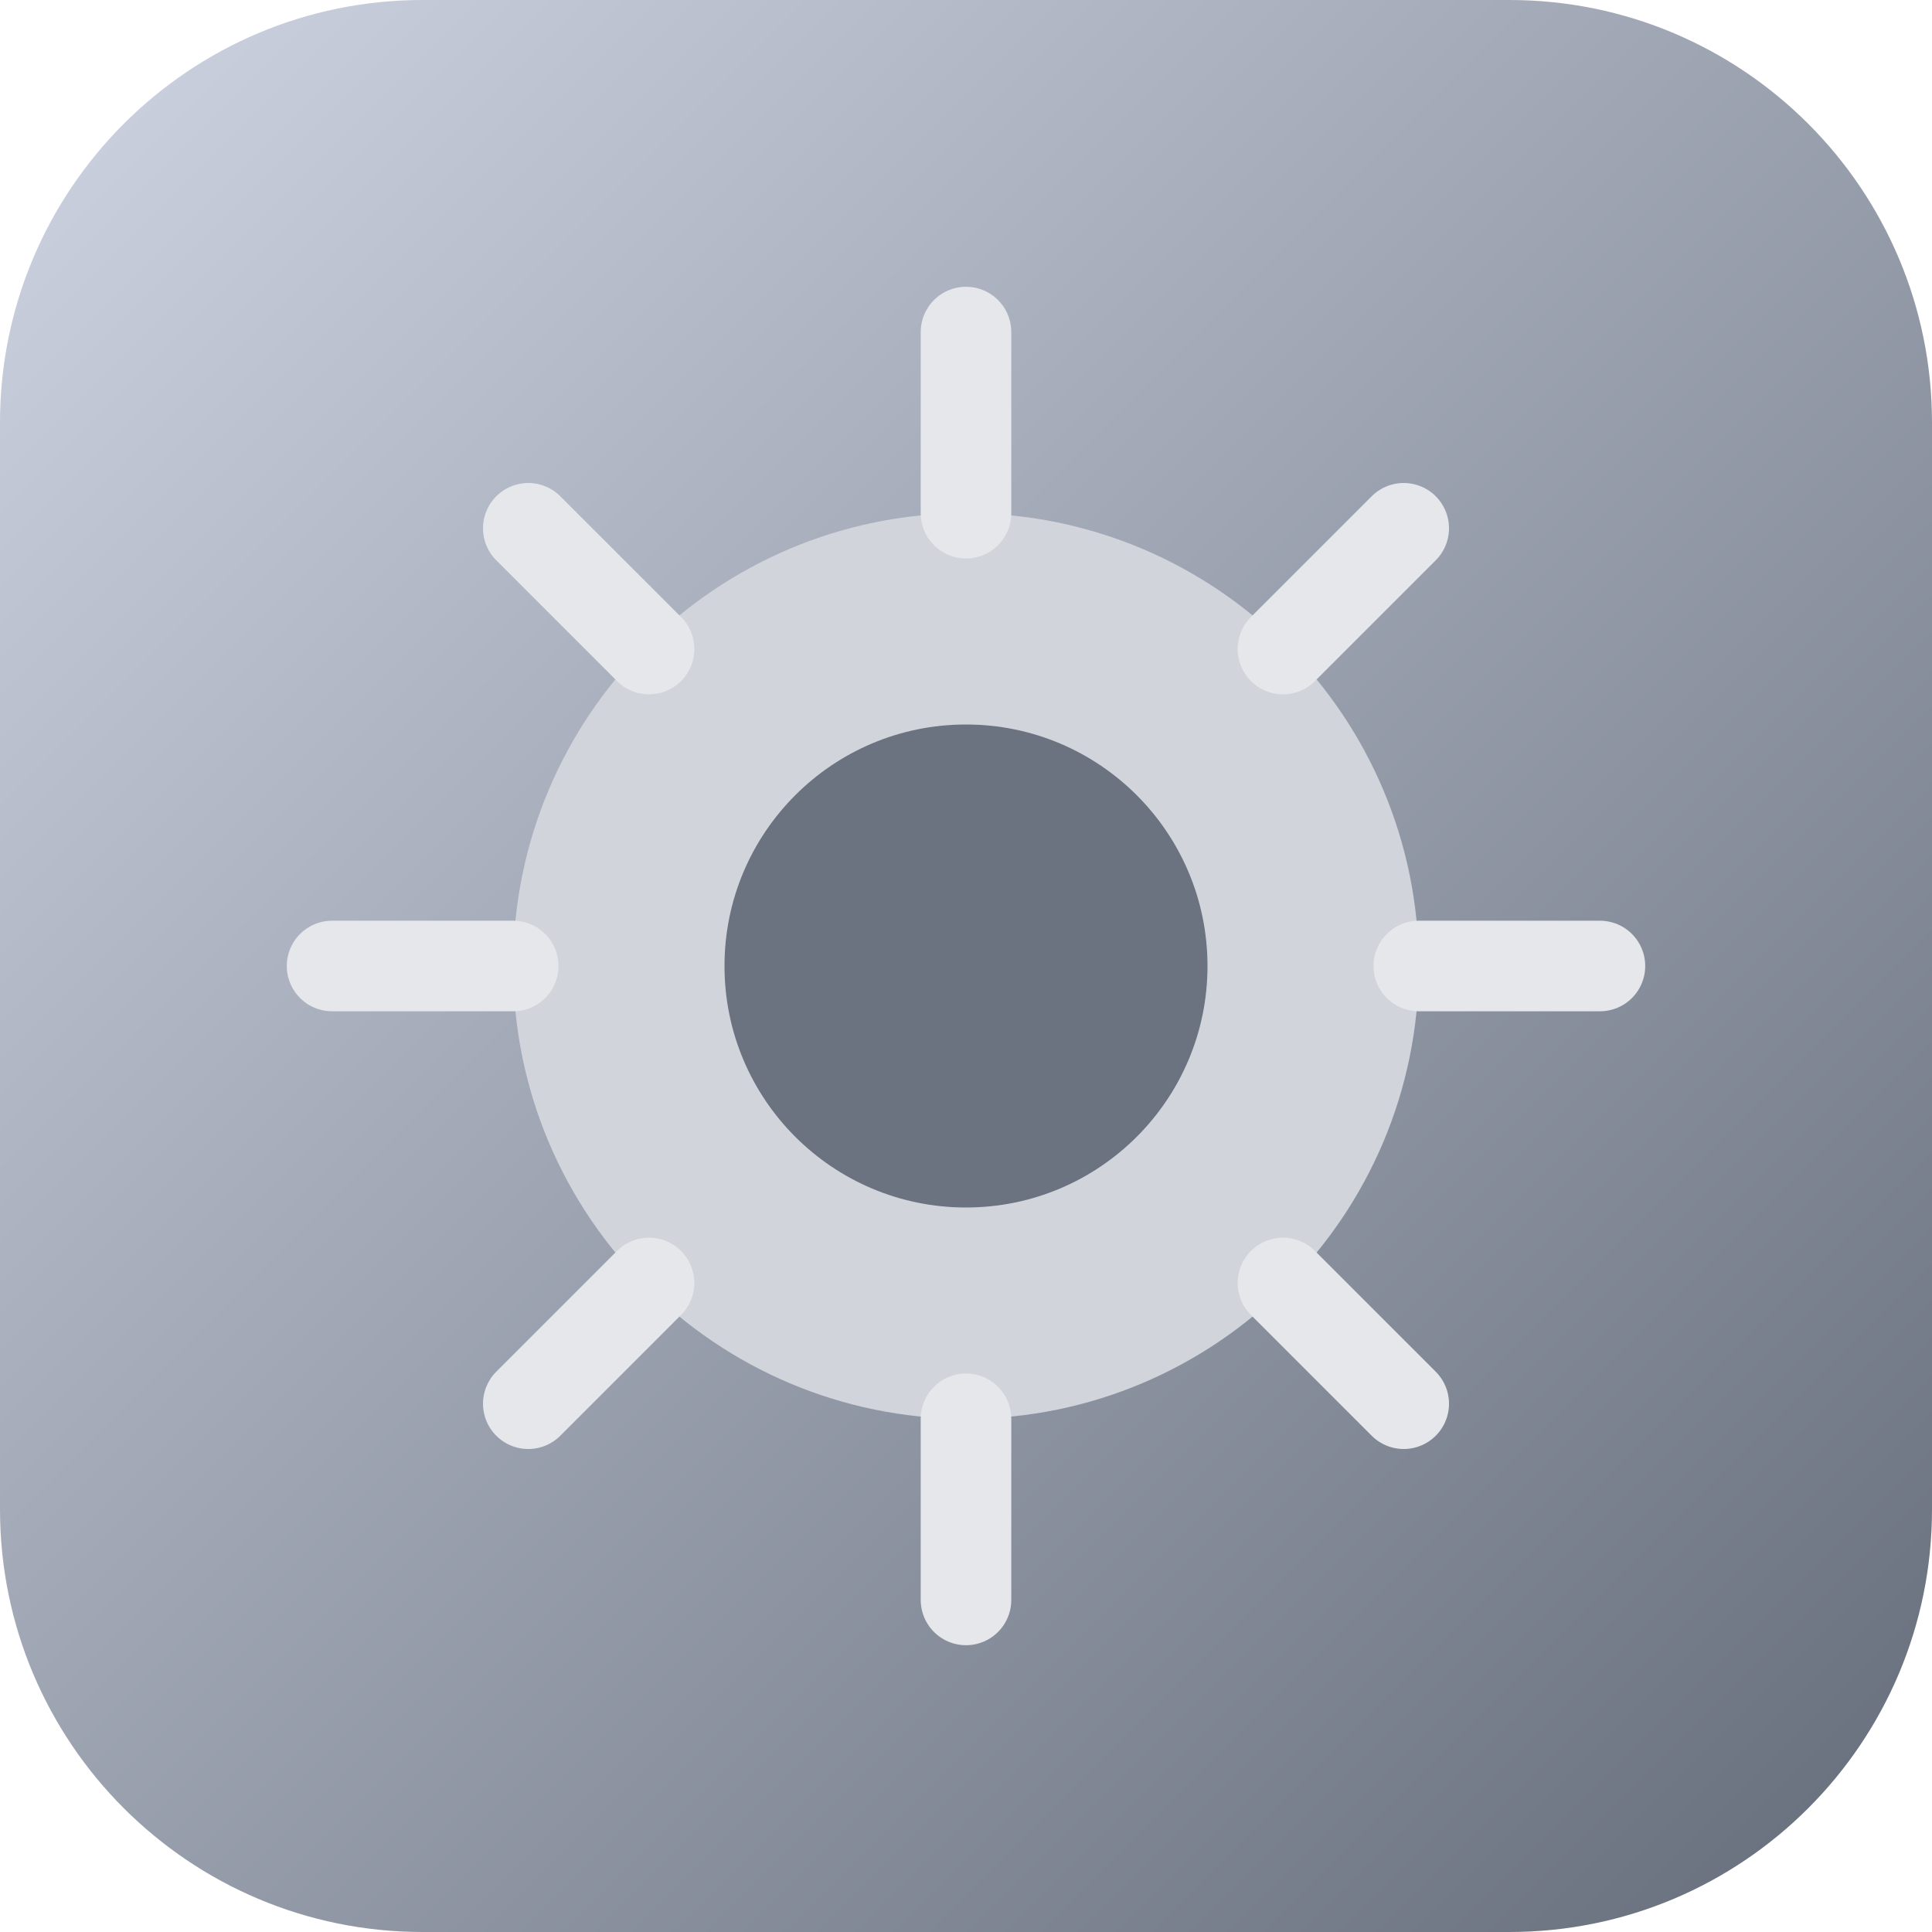
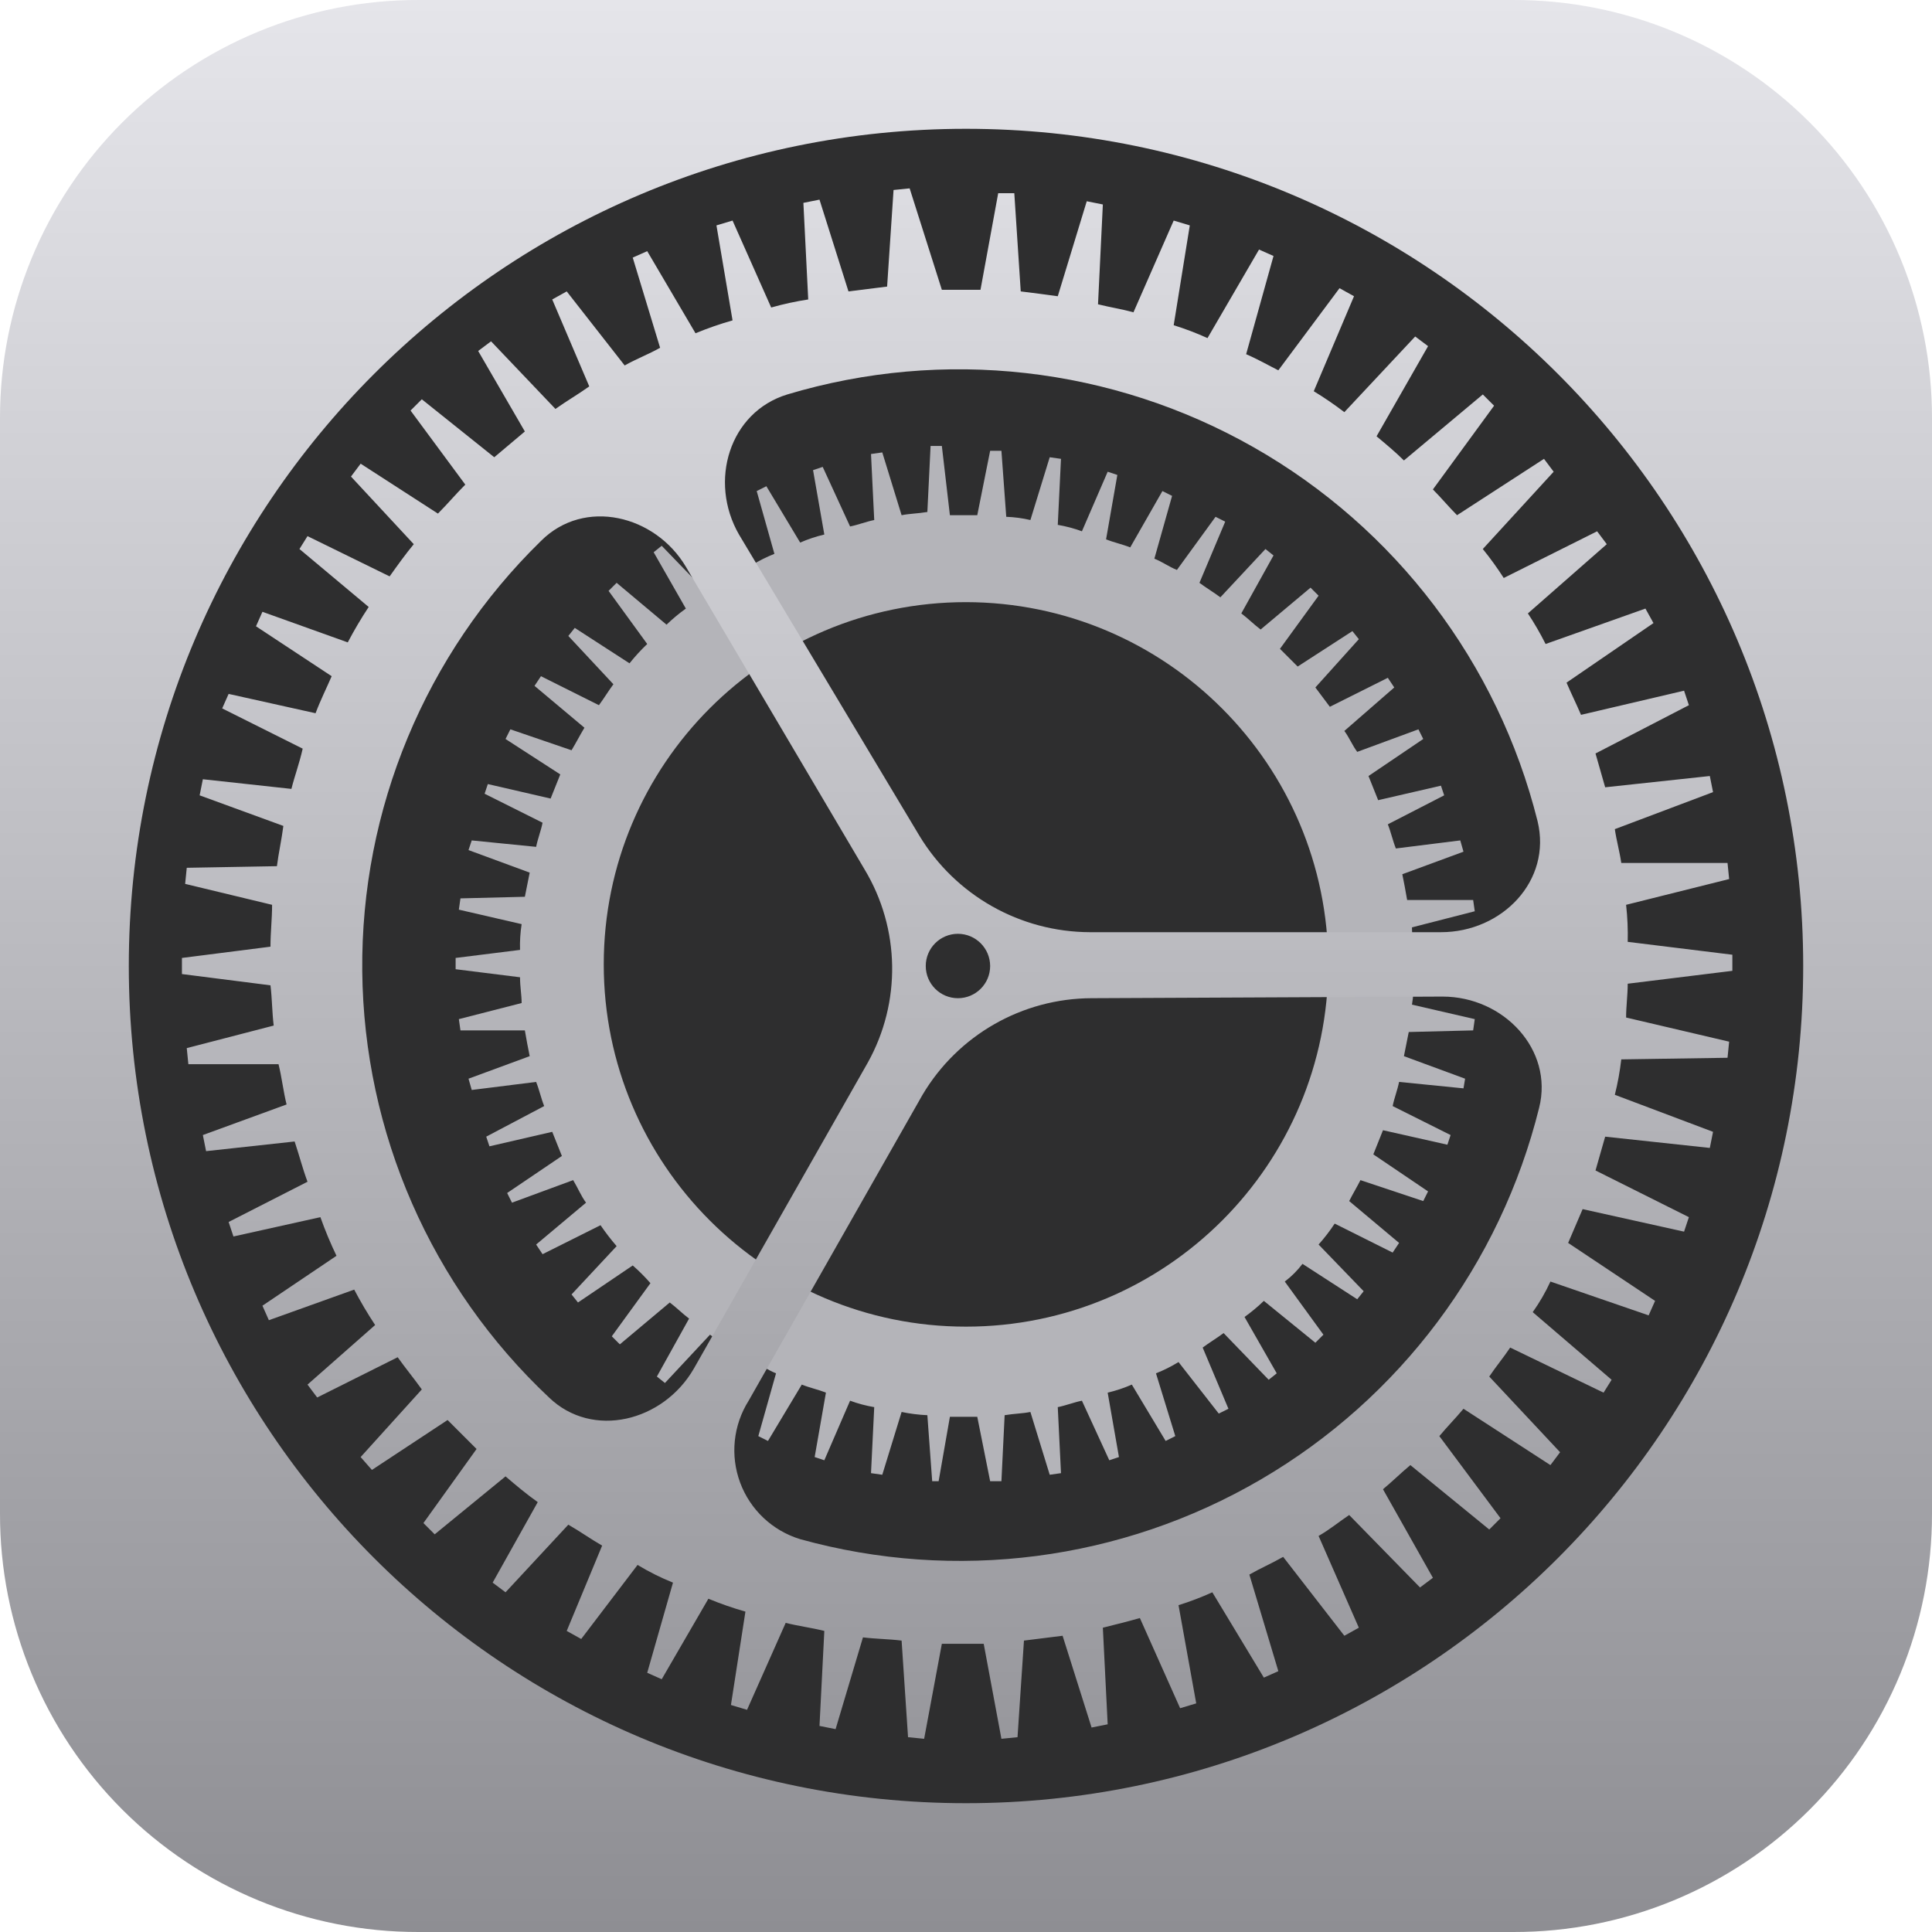
- <svg xmlns="http://www.w3.org/2000/svg" width="128" height="128" viewBox="0 0 128 128" fill="none">
-   <rect width="128" height="128" rx="28" fill="url(#bg)" />
-   <circle cx="64" cy="64" r="30" fill="#D1D5DB" />
-   <circle cx="64" cy="64" r="16" fill="#6B7280" />
-   <path d="M64 22V34M64 94V106M22 64H34M94 64H106M35 35L43 43M85 85L93 93M93 35L85 43M35 93L43 85" stroke="#E5E7EB" stroke-width="6" stroke-linecap="round" />
+ <svg xmlns="http://www.w3.org/2000/svg" viewBox="0 0 120 120" id="settings">
  <defs>
-     <linearGradient id="bg" x1="8" y1="8" x2="120" y2="120" gradientUnits="userSpaceOnUse">
-       <stop stop-color="#C8CEDB" />
-       <stop offset="1" stop-color="#6B7280" />
+     <linearGradient id="a" x1="60" x2="60" y1="16" y2="-104" gradientTransform="translate(0 104)" gradientUnits="userSpaceOnUse">
+       <stop offset="0" stop-color="#8e8e93" />
+       <stop offset="1" stop-color="#e5e5ea" />
+     </linearGradient>
+     <linearGradient id="b" x1="-419.218" x2="-419.218" y1="-738.899" y2="-740.899" gradientTransform="matrix(32.005 0 0 -32 13477.133 -23616.804)" gradientUnits="userSpaceOnUse">
+       <stop offset="0" stop-color="#b4b4b9" />
+       <stop offset="1" stop-color="#b4b4b9" />
+     </linearGradient>
+     <linearGradient id="c" x1="-427.251" x2="-427.251" y1="-728.117" y2="-730.117" gradientTransform="matrix(48 0 0 -47.955 20567.514 -34904.894)" gradientUnits="userSpaceOnUse">
+       <stop offset="0" stop-color="#dcdce1" />
+       <stop offset="1" stop-color="#98989d" />
    </linearGradient>
  </defs>
+   <path fill="url(#a)" d="M26,0H94a25.948,25.948,0,0,1,26,26V94a25.948,25.948,0,0,1-26,26H26A25.948,25.948,0,0,1,0,94V26A25.948,25.948,0,0,1,26,0Z" />
+   <circle cx="60" cy="60" r="52" fill="#2e2e2f" />
+   <path fill="url(#b)" fill-rule="evenodd" d="M59,32h1.7l.8-4h.7l.3,4.1a7.72,7.72,0,0,1,1.5.2l1.2-3.9.7.1-.2,4.1a8.331,8.331,0,0,1,1.5.4l1.6-3.7.6.2-.7,4c.5.2,1,.3,1.5.5l2-3.5.6.3-1.1,3.9c.5.2.9.5,1.4.7l2.4-3.3.6.3-1.6,3.8c.4.3.9.6,1.3.9l2.8-3,.5.4-2,3.6c.4.3.8.7,1.2,1l3.1-2.6.5.5-2.4,3.3,1.1,1.1L84,39.2l.4.5-2.7,3,.9,1.2,3.6-1.8.4.6-3.1,2.7c.3.4.5.9.8,1.3l3.8-1.4.3.6L85,48.2l.6,1.5,3.9-.9.2.6-3.5,1.8c.2.5.3,1,.5,1.5l4-.5.2.7-3.8,1.4c.1.5.2,1,.3,1.6h4.1l.1.7-3.9,1c0,.5.1,1.1.1,1.6l4,.5v.7l-4,.5a7.569,7.569,0,0,1-.1,1.5l3.9.9-.1.7-4,.1-.3,1.5L91,67l-.1.6-4-.4c-.1.5-.3,1-.4,1.5l3.6,1.8-.2.6-4-.9-.6,1.5,3.4,2.3-.3.6-3.9-1.3c-.2.4-.5.9-.7,1.3l3.1,2.6-.4.6-3.6-1.8a11.32,11.32,0,0,1-1,1.3l2.8,2.9-.4.5-3.4-2.2a5.731,5.731,0,0,1-1.1,1.1l2.4,3.3-.5.5-3.2-2.6a10.591,10.591,0,0,1-1.2,1l2,3.5-.5.4-2.8-2.9c-.4.3-.9.6-1.3.9l1.6,3.8-.6.3-2.5-3.2a9.142,9.142,0,0,1-1.4.7l1.2,3.9-.6.3-2.1-3.5a8.801,8.801,0,0,1-1.5.5l.7,4-.6.2-1.7-3.7c-.5.1-1,.3-1.5.4l.2,4.1-.7.1-1.2-3.9c-.5.1-1,.1-1.6.2l-.2,4.1h-.7l-.8-4H59l-.7,4h-.4l-.3-4.1a9.973,9.973,0,0,1-1.6-.2l-1.2,3.9-.7-.1.2-4.1a8.331,8.331,0,0,1-1.5-.4l-1.6,3.7-.6-.2.7-4c-.5-.2-1-.3-1.5-.5l-2.1,3.5-.6-.3,1.1-3.9c-.5-.2-.9-.5-1.4-.7l-2.4,3.3-.6-.3,1.6-3.8c-.4-.3-.9-.6-1.3-.9l-2.8,3-.5-.4,2-3.6c-.4-.3-.8-.7-1.2-1l-3.1,2.6-.5-.5,2.4-3.3a11.407,11.407,0,0,0-1.1-1.1l-3.4,2.3-.4-.5,2.8-3a14.699,14.699,0,0,1-1-1.3l-3.6,1.8-.4-.6,3.1-2.6c-.3-.4-.5-.9-.8-1.4l-3.8,1.4-.3-.6,3.4-2.3-.6-1.5-3.9.9-.2-.6,3.6-1.9c-.2-.5-.3-1-.5-1.5l-4,.5-.2-.7,3.8-1.4c-.1-.5-.2-1-.3-1.6h-4l-.1-.7,3.9-1c0-.5-.1-1-.1-1.6l-4-.5v-.7l4-.5a8.602,8.602,0,0,1,.1-1.6l-3.9-.9.1-.7,4-.1.3-1.5-3.8-1.4.2-.6,4,.4c.1-.5.3-1,.4-1.5l-3.6-1.8.2-.6,3.9.9.6-1.5-3.4-2.2.3-.6,3.8,1.3c.3-.5.5-.9.8-1.4l-3.1-2.6.4-.6,3.6,1.8c.3-.4.6-.9.9-1.3l-2.8-3,.4-.5,3.4,2.2A11.984,11.984,0,0,1,40.2,40l-2.4-3.3.5-.5,3.1,2.6a10.593,10.593,0,0,1,1.2-1l-2-3.5.5-.4,2.8,2.9c.4-.3.9-.6,1.3-.9l-1.6-3.7.6-.3,2.5,3.2a9.143,9.143,0,0,1,1.4-.7L47,30.5l.6-.3,2.1,3.5a8.8,8.8,0,0,1,1.5-.5l-.7-4,.6-.2,1.7,3.7c.5-.1,1-.3,1.5-.4l-.2-4.1.7-.1L56,32c.5-.1,1-.1,1.6-.2l.2-4.1h.7Zm1,5.4A22.5,22.5,0,1,0,82.5,59.9,22.534,22.534,0,0,0,60,37.4Z" />
+   <path fill="url(#c)" fill-rule="evenodd" d="M58.5,18h2.4L62,12h1l.4,6.1c.8.1,1.6.2,2.3.3l1.8-5.9,1,.2-.3,6.2c.8.2,1.5.3,2.2.5l2.5-5.7,1,.3-1,6.2A18.028,18.028,0,0,1,75,21l3.2-5.5.9.4L77.4,22c.7.3,1.4.7,2,1l3.8-5.1.9.5-2.5,5.9a21.412,21.412,0,0,1,1.9,1.3l4.4-4.7.8.6-3.2,5.6c.6.5,1.2,1,1.7,1.5l4.9-4.1.7.7L89,30.4c.5.5,1,1.1,1.5,1.6l5.4-3.5.6.8-4.4,4.8a20.282,20.282,0,0,1,1.3,1.8L99.2,33l.6.8-4.9,4.3A18.577,18.577,0,0,1,96,40l6.2-2.2.5.9-5.4,3.7c.3.7.6,1.3.9,2l6.4-1.5.3.9-5.8,3,.6,2.1,6.5-.7.2,1-6.1,2.3c.1.7.3,1.4.4,2.1h6.6l.1,1L101,56.2a16.948,16.948,0,0,1,.1,2.3l6.5.8v1l-6.5.8c0,.7-.1,1.4-.1,2.1l6.4,1.5-.1,1-6.6.1a16.959,16.959,0,0,1-.4,2.2l6.1,2.3-.2,1-6.5-.7-.6,2.1,5.8,2.9-.3.9-6.3-1.4q-.45,1.05-.9,2.1l5.4,3.6-.4.9-6.1-2.1a11.782,11.782,0,0,1-1.1,1.9l4.9,4.2-.5.8-5.8-2.8c-.4.6-.9,1.2-1.3,1.8l4.4,4.7-.6.8-5.4-3.5c-.5.6-1,1.1-1.5,1.7l3.8,5.1-.7.7-4.9-4c-.6.5-1.1,1-1.7,1.5l3.1,5.5-.8.6-4.4-4.5c-.6.4-1.2.9-1.9,1.3l2.5,5.7-.9.5-3.8-4.9c-.7.4-1.4.7-2.1,1.1l1.8,6-.9.4-3.2-5.3a18.025,18.025,0,0,1-2.1.8l1.1,6.1-1,.3-2.5-5.6c-.7.2-1.5.4-2.3.6l.3,6-1,.2-1.8-5.7-2.4.3-.4,6-1,.1-1.1-5.9H58.5l-1.1,5.9-1-.1-.4-6c-.8-.1-1.6-.1-2.4-.2l-1.7,5.7-1-.2.3-5.9c-.8-.2-1.6-.3-2.4-.5l-2.4,5.4-1-.3.9-5.8a20.942,20.942,0,0,1-2.3-.8l-2.9,5-.9-.4,1.6-5.6a15.052,15.052,0,0,1-2.2-1.1l-3.5,4.6-.9-.5,2.2-5.3c-.7-.4-1.4-.9-2.1-1.3l-3.9,4.2-.8-.6,2.8-5c-.7-.5-1.3-1-2-1.6l-4.4,3.6-.7-.7,3.3-4.6-1.8-1.8-4.7,3.1-.7-.8,3.8-4.2c-.5-.7-1-1.3-1.5-2l-5,2.5-.6-.8,4.2-3.7a25.293,25.293,0,0,1-1.3-2.2l-5.3,1.9-.4-.9,4.6-3.1a24.432,24.432,0,0,1-1-2.4l-5.4,1.2-.3-.9,4.9-2.5c-.3-.8-.5-1.6-.8-2.5l-5.5.6-.2-1,5.2-1.9c-.2-.8-.3-1.7-.5-2.5H11.7l-.1-1,5.4-1.4c-.1-.8-.1-1.7-.2-2.5l-5.5-.7v-1l5.5-.7c0-.9.1-1.7.1-2.6l-5.4-1.3.1-1,5.6-.1c.1-.8.3-1.7.4-2.5l-5.2-1.9.2-1,5.5.6c.2-.8.5-1.6.7-2.5l-5-2.5.4-.9,5.4,1.2c.3-.8.7-1.6,1-2.3l-4.7-3.1.4-.9,5.3,1.9a25.291,25.291,0,0,1,1.3-2.2l-4.3-3.6.5-.8,5.1,2.5c.5-.7,1-1.4,1.5-2l-3.9-4.2.6-.8,4.8,3.1c.6-.6,1.1-1.2,1.7-1.8l-3.4-4.6.7-.7,4.5,3.6c.6-.5,1.3-1.1,1.9-1.6l-2.9-5,.8-.6,4,4.2c.7-.5,1.4-.9,2.1-1.4l-2.3-5.4.9-.5,3.6,4.6c.7-.4,1.5-.7,2.2-1.1l-1.7-5.6.9-.4,3,5.1a20.942,20.942,0,0,1,2.3-.8l-1-5.9,1-.3,2.4,5.4a18.919,18.919,0,0,1,2.3-.5l-.3-6,1-.2,1.8,5.7,2.4-.3.4-6,1-.1ZM34.1,86.8c2.7,2.6,7.1,1.5,9-1.8L53.9,66a11.973,11.973,0,0,0-.2-12L42.6,35.2c-1.9-3.2-6.3-4.3-9-1.6a36.847,36.847,0,0,0,.5,53.2Zm23-34.9a12.422,12.422,0,0,0,10.6,6H89.5c3.8,0,6.9-3.2,6-6.9A37.061,37.061,0,0,0,48.9,24.5c-3.6,1.1-4.9,5.4-3,8.7ZM67.8,62a12.256,12.256,0,0,0-10.5,6L46.5,87a5.772,5.772,0,0,0,3.2,8.6A37.071,37.071,0,0,0,95.6,68.8c.9-3.6-2.2-6.9-6-6.9Zm-8.3-4a2,2,0,1,0,2,2A2.006,2.006,0,0,0,59.5,58Z" />
</svg>
